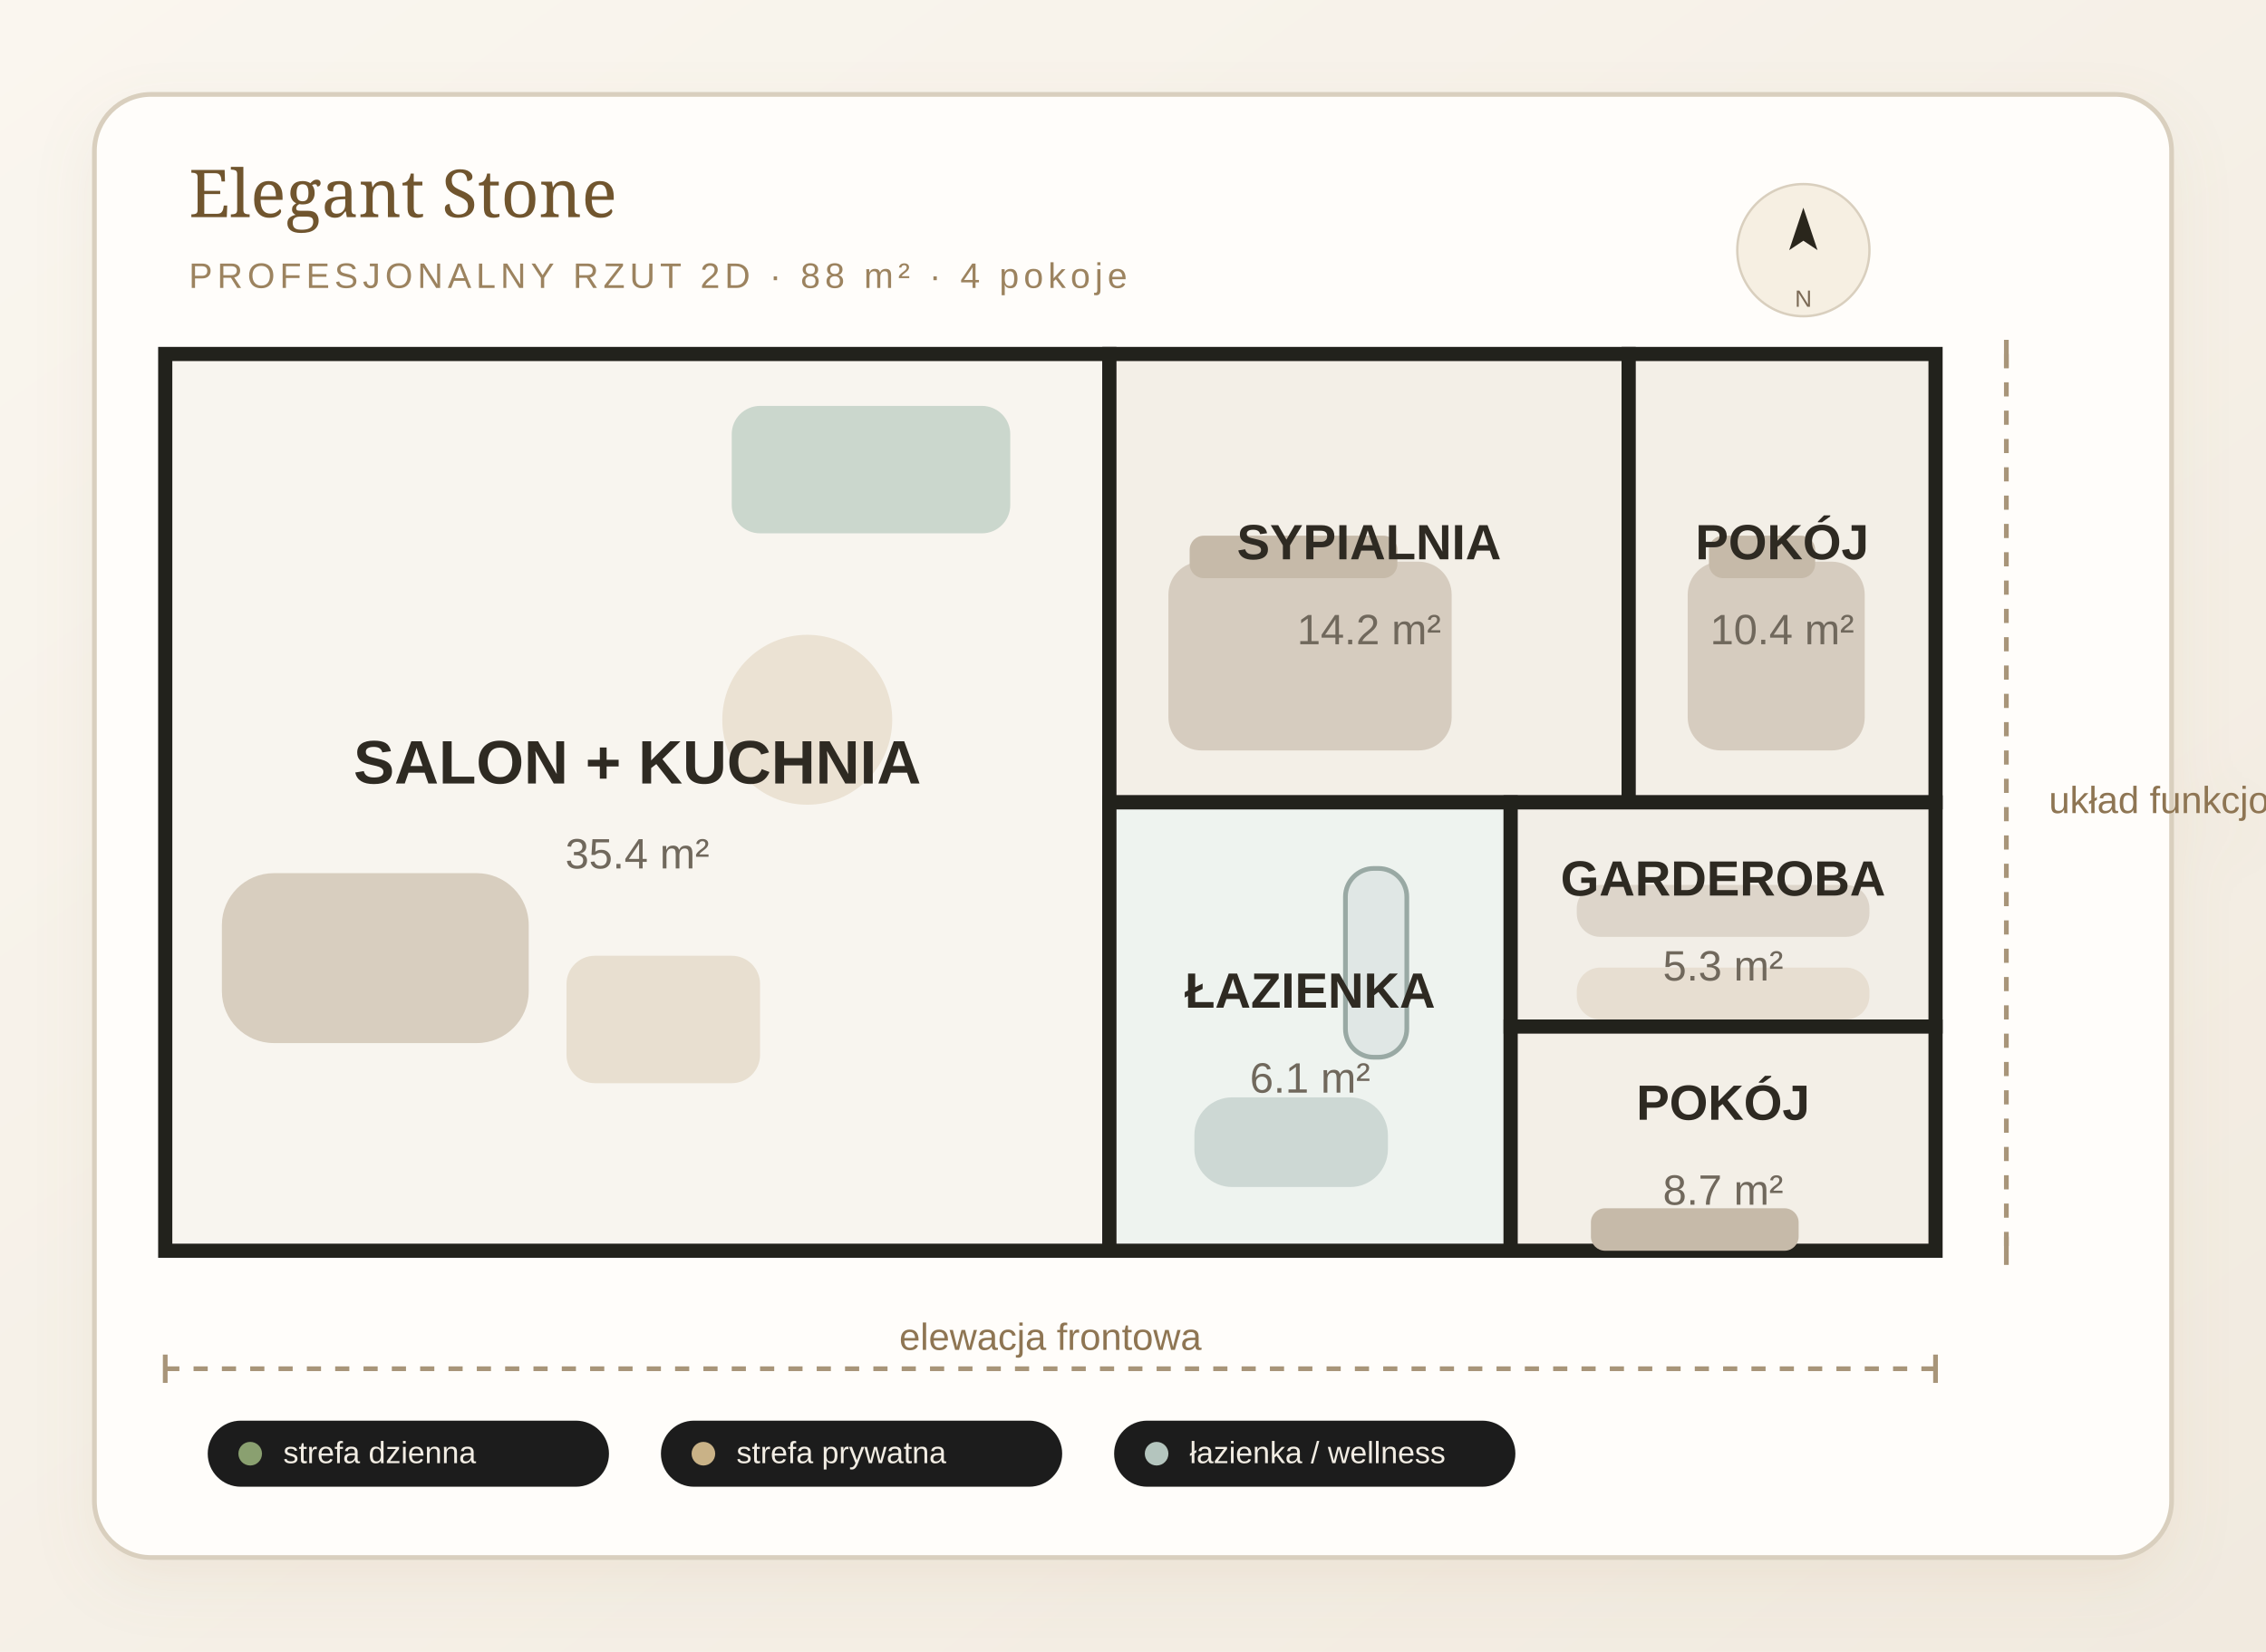
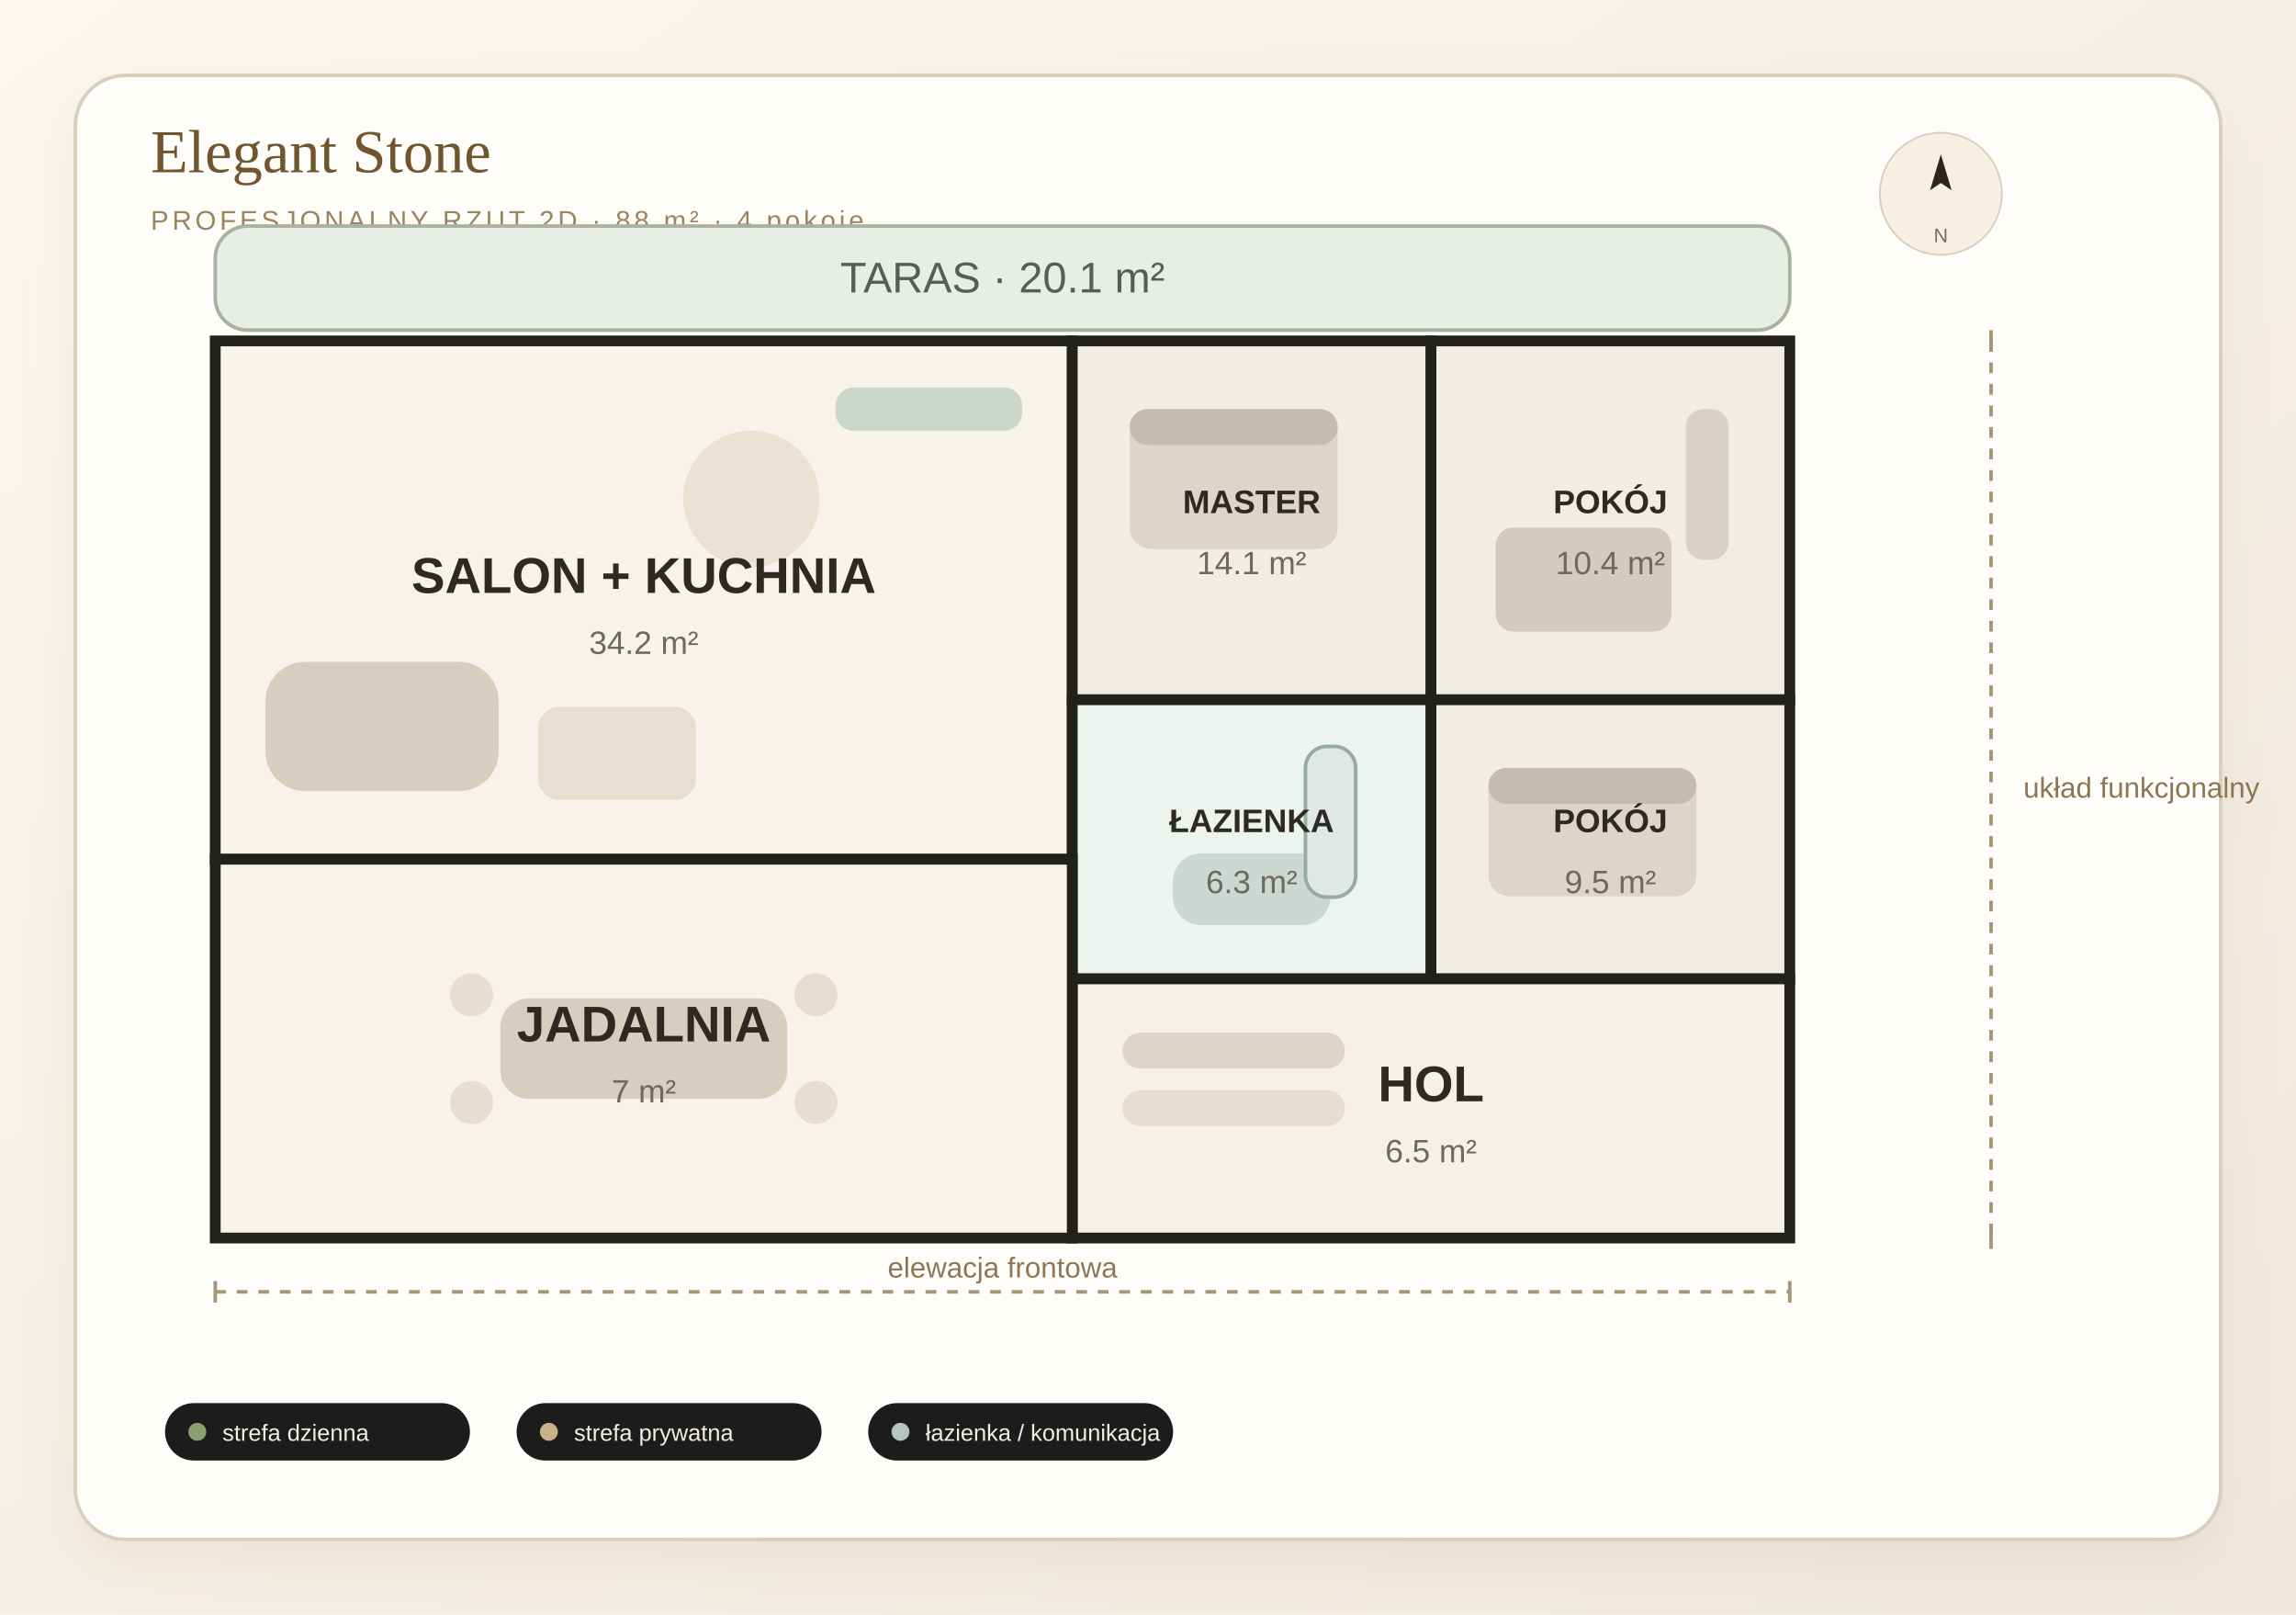
- <svg xmlns="http://www.w3.org/2000/svg" viewBox="0 0 960 700">
+ <svg xmlns="http://www.w3.org/2000/svg" viewBox="0 0 1280 900">
  <defs>
    <filter id="softShadow" x="-20%" y="-20%" width="140%" height="140%">
-       <feDropShadow dx="0" dy="10" stdDeviation="12" flood-color="#b59b74" flood-opacity="0.12" />
+       <feDropShadow dx="0" dy="14" stdDeviation="14" flood-color="#b59b74" flood-opacity="0.14" />
    </filter>
    <linearGradient id="paper" x1="0" x2="1" y1="0" y2="1">
-       <stop stop-color="#faf6ef" />
-       <stop offset="1" stop-color="#f1eadf" />
+       <stop stop-color="#fbf8f1" />
+       <stop offset="1" stop-color="#efe8dc" />
    </linearGradient>
  </defs>
  <rect width="100%" height="100%" fill="url(#paper)" />
  <g filter="url(#softShadow)">
-     <rect x="40" y="40" width="880" height="620" rx="24" fill="#fffdfa" stroke="#d9cfbe" stroke-width="2" />
-     <text x="80" y="92" font-family="Georgia" font-size="28" fill="#70552f">Elegant Stone</text>
-     <text x="80" y="122" font-family="Arial" font-size="15" letter-spacing="2" fill="#9c835f">PROFESJONALNY RZUT 2D · 88 m² · 4 pokoje</text>
-     <g transform="translate(736 78)">
-       <circle cx="28" cy="28" r="28" fill="#f6efe2" stroke="#d9cfbe" />
-       <path d="M28 10 L34 28 L28 24 L22 28 Z" fill="#29251f" />
-       <text x="28" y="52" text-anchor="middle" font-family="Arial" font-size="10" fill="#7b6a56">N</text>
+     <rect x="42" y="42" width="1196" height="816" rx="28" fill="#fffdfa" stroke="#d9cfbe" stroke-width="2" />
+     <text x="84" y="96" font-family="Georgia, 'Times New Roman', serif" font-size="34" fill="#70552f">Elegant Stone</text>
+     <text x="84" y="128" font-family="Arial, Helvetica, sans-serif" font-size="15" letter-spacing="2" fill="#9c835f">PROFESJONALNY RZUT 2D · 88 m² · 4 pokoje</text>
+     <g transform="translate(1048 74)">
+       <circle cx="34" cy="34" r="34" fill="#f6efe2" stroke="#d9cfbe" />
+       <path d="M34 12 L40 32 L34 28 L28 32 Z" fill="#29251f" />
+       <text x="34" y="61" text-anchor="middle" font-family="Arial, Helvetica, sans-serif" font-size="11" fill="#7b6a56">N</text>
    </g>
-     <rect x="70" y="150" width="750" height="54" rx="16" fill="#e8eee5" stroke="#a8b39f" stroke-width="2" />
-     <text x="445" y="184" text-anchor="middle" font-family="Arial" font-size="23" fill="#536153">TARAS · 20.1 m²</text>
+     <rect x="120" y="126" width="877.778" height="58" rx="18" fill="#e8eee5" stroke="#a8b39f" stroke-width="2" />
+     <text x="558.889" y="163" text-anchor="middle" font-family="Arial, Helvetica, sans-serif" font-size="24" font-weight="500" fill="#536153">TARAS · 20.1 m²</text>
    <g>
-       <rect x="70" y="150" width="400" height="380" fill="#f8f5ef" stroke="#23201c" stroke-width="6" />
-       <rect x="94" y="370" width="130" height="72" rx="22" fill="#d8cebf" />
-       <rect x="240" y="405" width="82" height="54" rx="12" fill="#e8dfd0" />
-       <rect x="310" y="172" width="118" height="54" rx="12" fill="#cbd7cd" />
-       <circle cx="342" cy="305" r="36" fill="#ebe2d3" />
-       <text x="270" y="332" text-anchor="middle" font-family="Arial" font-size="26" font-weight="700" fill="#2f2a24">SALON + KUCHNIA</text>
-       <text x="270" y="368" text-anchor="middle" font-family="Arial" font-size="18" fill="#6f675c">35.4 m²</text>
+       <rect x="120" y="190" width="477.778" height="288.889" fill="#f7f3eb" stroke="#23201c" stroke-width="6" />
+       <rect x="148" y="368.889" width="130" height="72" rx="22" fill="#d8cebf" />
+       <rect x="300" y="393.889" width="88" height="52" rx="12" fill="#e8dfd0" />
+       <circle cx="418.889" cy="278" r="38" fill="#ebe2d3" />
+       <rect x="465.778" y="216" width="104" height="24" rx="10" fill="#cbd7cd" />
+       <text x="358.889" y="330.444" text-anchor="middle" font-family="Arial, Helvetica, sans-serif" font-size="28" font-weight="700" fill="#2f2a24">SALON + KUCHNIA</text>
+       <text x="358.889" y="364.444" text-anchor="middle" font-family="Arial, Helvetica, sans-serif" font-size="18" font-weight="400" fill="#6f675c">34.2 m²</text>
    </g>
    <g>
-       <rect x="470" y="150" width="220" height="190" fill="#f3efe7" stroke="#23201c" stroke-width="6" />
-       <rect x="495" y="238" width="120" height="80" rx="14" fill="#d6ccbf" />
-       <rect x="504" y="227" width="88" height="18" rx="6" fill="#c6baa9" />
-       <text x="580" y="237" text-anchor="middle" font-family="Arial" font-size="21" font-weight="700" fill="#2f2a24">SYPIALNIA</text>
-       <text x="580" y="273" text-anchor="middle" font-family="Arial" font-size="18" fill="#6f675c">14.2 m²</text>
+       <rect x="597.778" y="190" width="200" height="200" fill="#f1ede5" stroke="#23201c" stroke-width="6" />
+       <rect x="629.778" y="228" width="116" height="78" rx="12" fill="#ddd5ca" />
+       <rect x="629.778" y="228" width="116" height="20" rx="10" fill="#c6bbb0" />
+       <text x="697.778" y="286" text-anchor="middle" font-family="Arial, Helvetica, sans-serif" font-size="18.182" font-weight="700" fill="#2f2a24">MASTER</text>
+       <text x="697.778" y="320" text-anchor="middle" font-family="Arial, Helvetica, sans-serif" font-size="18" font-weight="400" fill="#6f675c">14.1 m²</text>
    </g>
    <g>
-       <rect x="690" y="150" width="130" height="190" fill="#f3efe7" stroke="#23201c" stroke-width="6" />
-       <rect x="715" y="238" width="75" height="80" rx="14" fill="#d6ccbf" />
-       <rect x="724" y="227" width="45" height="18" rx="6" fill="#c6baa9" />
-       <text x="755" y="237" text-anchor="middle" font-family="Arial" font-size="21" font-weight="700" fill="#2f2a24">POKÓJ</text>
-       <text x="755" y="273" text-anchor="middle" font-family="Arial" font-size="18" fill="#6f675c">10.4 m²</text>
+       <rect x="797.778" y="190" width="200" height="200" fill="#f1ede5" stroke="#23201c" stroke-width="6" />
+       <rect x="833.778" y="294" width="98" height="58" rx="10" fill="#d4cabd" />
+       <rect x="939.778" y="228" width="24" height="84" rx="10" fill="#d8d1c8" />
+       <text x="897.778" y="286" text-anchor="middle" font-family="Arial, Helvetica, sans-serif" font-size="18.182" font-weight="700" fill="#2f2a24">POKÓJ</text>
+       <text x="897.778" y="320" text-anchor="middle" font-family="Arial, Helvetica, sans-serif" font-size="18" font-weight="400" fill="#6f675c">10.4 m²</text>
    </g>
    <g>
-       <rect x="470" y="340" width="170" height="190" fill="#eef3ef" stroke="#23201c" stroke-width="6" />
-       <rect x="506" y="465" width="82" height="38" rx="16" fill="#cdd8d4" />
-       <rect x="570" y="368" width="26" height="80" rx="12" fill="#e0e7e5" stroke="#99a9a4" stroke-width="2" />
-       <text x="555" y="427" text-anchor="middle" font-family="Arial" font-size="21" font-weight="700" fill="#2f2a24">ŁAZIENKA</text>
-       <text x="555" y="463" text-anchor="middle" font-family="Arial" font-size="18" fill="#6f675c">6.1 m²</text>
+       <rect x="597.778" y="390" width="200" height="155.556" fill="#edf3ef" stroke="#23201c" stroke-width="6" />
+       <rect x="653.778" y="475.556" width="88" height="40" rx="16" fill="#cdd8d4" />
+       <rect x="727.778" y="416" width="28" height="84" rx="12" fill="#e0e7e5" stroke="#99a9a4" stroke-width="2" />
+       <text x="697.778" y="463.778" text-anchor="middle" font-family="Arial, Helvetica, sans-serif" font-size="18.182" font-weight="700" fill="#2f2a24">ŁAZIENKA</text>
+       <text x="697.778" y="497.778" text-anchor="middle" font-family="Arial, Helvetica, sans-serif" font-size="18" font-weight="400" fill="#6f675c">6.3 m²</text>
    </g>
    <g>
-       <rect x="640" y="340" width="180" height="95" fill="#f2eee7" stroke="#23201c" stroke-width="6" />
-       <rect x="668" y="375" width="124" height="22" rx="10" fill="#ddd5ca" />
-       <rect x="668" y="410" width="124" height="22" rx="10" fill="#e7ded1" />
-       <text x="730" y="379.5" text-anchor="middle" font-family="Arial" font-size="21" font-weight="700" fill="#2f2a24">GARDEROBA</text>
-       <text x="730" y="415.5" text-anchor="middle" font-family="Arial" font-size="18" fill="#6f675c">5.3 m²</text>
+       <rect x="797.778" y="390" width="200" height="155.556" fill="#f1ede5" stroke="#23201c" stroke-width="6" />
+       <rect x="829.778" y="428" width="116" height="71.556" rx="12" fill="#ddd5ca" />
+       <rect x="829.778" y="428" width="116" height="20" rx="10" fill="#c6bbb0" />
+       <text x="897.778" y="463.778" text-anchor="middle" font-family="Arial, Helvetica, sans-serif" font-size="18.182" font-weight="700" fill="#2f2a24">POKÓJ</text>
+       <text x="897.778" y="497.778" text-anchor="middle" font-family="Arial, Helvetica, sans-serif" font-size="18" font-weight="400" fill="#6f675c">9.5 m²</text>
    </g>
    <g>
-       <rect x="640" y="435" width="180" height="95" fill="#f3efe7" stroke="#23201c" stroke-width="6" />
-       <rect x="665" y="523" width="120" height="-15" rx="14" fill="#d6ccbf" />
-       <rect x="674" y="512" width="88" height="18" rx="6" fill="#c6baa9" />
-       <text x="730" y="474.5" text-anchor="middle" font-family="Arial" font-size="21" font-weight="700" fill="#2f2a24">POKÓJ</text>
-       <text x="730" y="510.5" text-anchor="middle" font-family="Arial" font-size="18" fill="#6f675c">8.7 m²</text>
+       <rect x="597.778" y="545.556" width="400" height="144.444" fill="#f5f0e8" stroke="#23201c" stroke-width="6" />
+       <rect x="625.778" y="575.556" width="124" height="20" rx="10" fill="#ddd5ca" />
+       <rect x="625.778" y="607.556" width="124" height="20" rx="10" fill="#e7ded1" />
+       <text x="797.778" y="613.778" text-anchor="middle" font-family="Arial, Helvetica, sans-serif" font-size="28" font-weight="700" fill="#2f2a24">HOL</text>
+       <text x="797.778" y="647.778" text-anchor="middle" font-family="Arial, Helvetica, sans-serif" font-size="18" font-weight="400" fill="#6f675c">6.5 m²</text>
    </g>
-     <line x1="70" y1="580" x2="820" y2="580" stroke="#a89579" stroke-width="2" stroke-dasharray="6 6" />
-     <line x1="70" y1="574" x2="70" y2="586" stroke="#a89579" stroke-width="2" />
-     <line x1="820" y1="574" x2="820" y2="586" stroke="#a89579" stroke-width="2" />
-     <text x="445" y="572" text-anchor="middle" dominant-baseline="auto" font-family="Arial" font-size="16" fill="#8e7552">elewacja frontowa</text>
-     <line x1="850" y1="150" x2="850" y2="530" stroke="#a89579" stroke-width="2" stroke-dasharray="6 6" />
-     <line x1="850" y1="144" x2="850" y2="156" stroke="#a89579" stroke-width="2" />
-     <line x1="850" y1="524" x2="850" y2="536" stroke="#a89579" stroke-width="2" />
-     <text x="868" y="340" text-anchor="start" dominant-baseline="middle" font-family="Arial" font-size="16" fill="#8e7552">układ funkcjonalny</text>
-     <g transform="translate(88 602)">
-       <rect width="170" height="28" rx="14" fill="#1f1f1d" />
-       <circle cx="18" cy="14" r="5" fill="#8aa070" />
-       <text x="32" y="18" font-family="Arial" font-size="13" fill="#f2ede4">strefa dzienna</text>
+     <g>
+       <rect x="120" y="478.889" width="477.778" height="211.111" fill="#f7f3eb" stroke="#23201c" stroke-width="6" />
+       <rect x="278.889" y="556.444" width="160" height="56" rx="16" fill="#d8cebf" />
+       <circle cx="262.889" cy="554.444" r="12" fill="#e7ded1" />
+       <circle cx="454.889" cy="554.444" r="12" fill="#e7ded1" />
+       <circle cx="262.889" cy="614.444" r="12" fill="#e7ded1" />
+       <circle cx="454.889" cy="614.444" r="12" fill="#e7ded1" />
+       <text x="358.889" y="580.444" text-anchor="middle" font-family="Arial, Helvetica, sans-serif" font-size="28" font-weight="700" fill="#2f2a24">JADALNIA</text>
+       <text x="358.889" y="614.444" text-anchor="middle" font-family="Arial, Helvetica, sans-serif" font-size="18" font-weight="400" fill="#6f675c">7 m²</text>
    </g>
-     <g transform="translate(280 602)">
-       <rect width="170" height="28" rx="14" fill="#1f1f1d" />
-       <circle cx="18" cy="14" r="5" fill="#c9b287" />
-       <text x="32" y="18" font-family="Arial" font-size="13" fill="#f2ede4">strefa prywatna</text>
+     <line x1="120" y1="720" x2="997.778" y2="720" stroke="#a89579" stroke-width="2" stroke-dasharray="6 6" />
+     <line x1="120" y1="714" x2="120" y2="726" stroke="#a89579" stroke-width="2" />
+     <line x1="997.778" y1="714" x2="997.778" y2="726" stroke="#a89579" stroke-width="2" />
+     <text x="558.889" y="712" text-anchor="middle" font-family="Arial, Helvetica, sans-serif" font-size="16" fill="#8e7552">elewacja frontowa</text>
+     <line x1="1110" y1="190" x2="1110" y2="690" stroke="#a89579" stroke-width="2" stroke-dasharray="6 6" />
+     <line x1="1110" y1="184" x2="1110" y2="196" stroke="#a89579" stroke-width="2" />
+     <line x1="1110" y1="684" x2="1110" y2="696" stroke="#a89579" stroke-width="2" />
+     <text x="1128" y="440" dominant-baseline="middle" font-family="Arial, Helvetica, sans-serif" font-size="16" fill="#8e7552">układ funkcjonalny</text>
+     <g transform="translate(92 782)">
+       <rect width="170" height="32" rx="16" fill="#1f1f1d" />
+       <circle cx="18" cy="16" r="5" fill="#8aa070" />
+       <text x="32" y="21" font-family="Arial, Helvetica, sans-serif" font-size="13" fill="#f2ede4">strefa dzienna</text>
    </g>
-     <g transform="translate(472 602)">
-       <rect width="170" height="28" rx="14" fill="#1f1f1d" />
-       <circle cx="18" cy="14" r="5" fill="#b4c5be" />
-       <text x="32" y="18" font-family="Arial" font-size="13" fill="#f2ede4">łazienka / wellness</text>
+     <g transform="translate(288 782)">
+       <rect width="170" height="32" rx="16" fill="#1f1f1d" />
+       <circle cx="18" cy="16" r="5" fill="#c9b287" />
+       <text x="32" y="21" font-family="Arial, Helvetica, sans-serif" font-size="13" fill="#f2ede4">strefa prywatna</text>
+     </g>
+     <g transform="translate(484 782)">
+       <rect width="170" height="32" rx="16" fill="#1f1f1d" />
+       <circle cx="18" cy="16" r="5" fill="#b4c5be" />
+       <text x="32" y="21" font-family="Arial, Helvetica, sans-serif" font-size="13" fill="#f2ede4">łazienka / komunikacja</text>
    </g>
  </g>
</svg>
